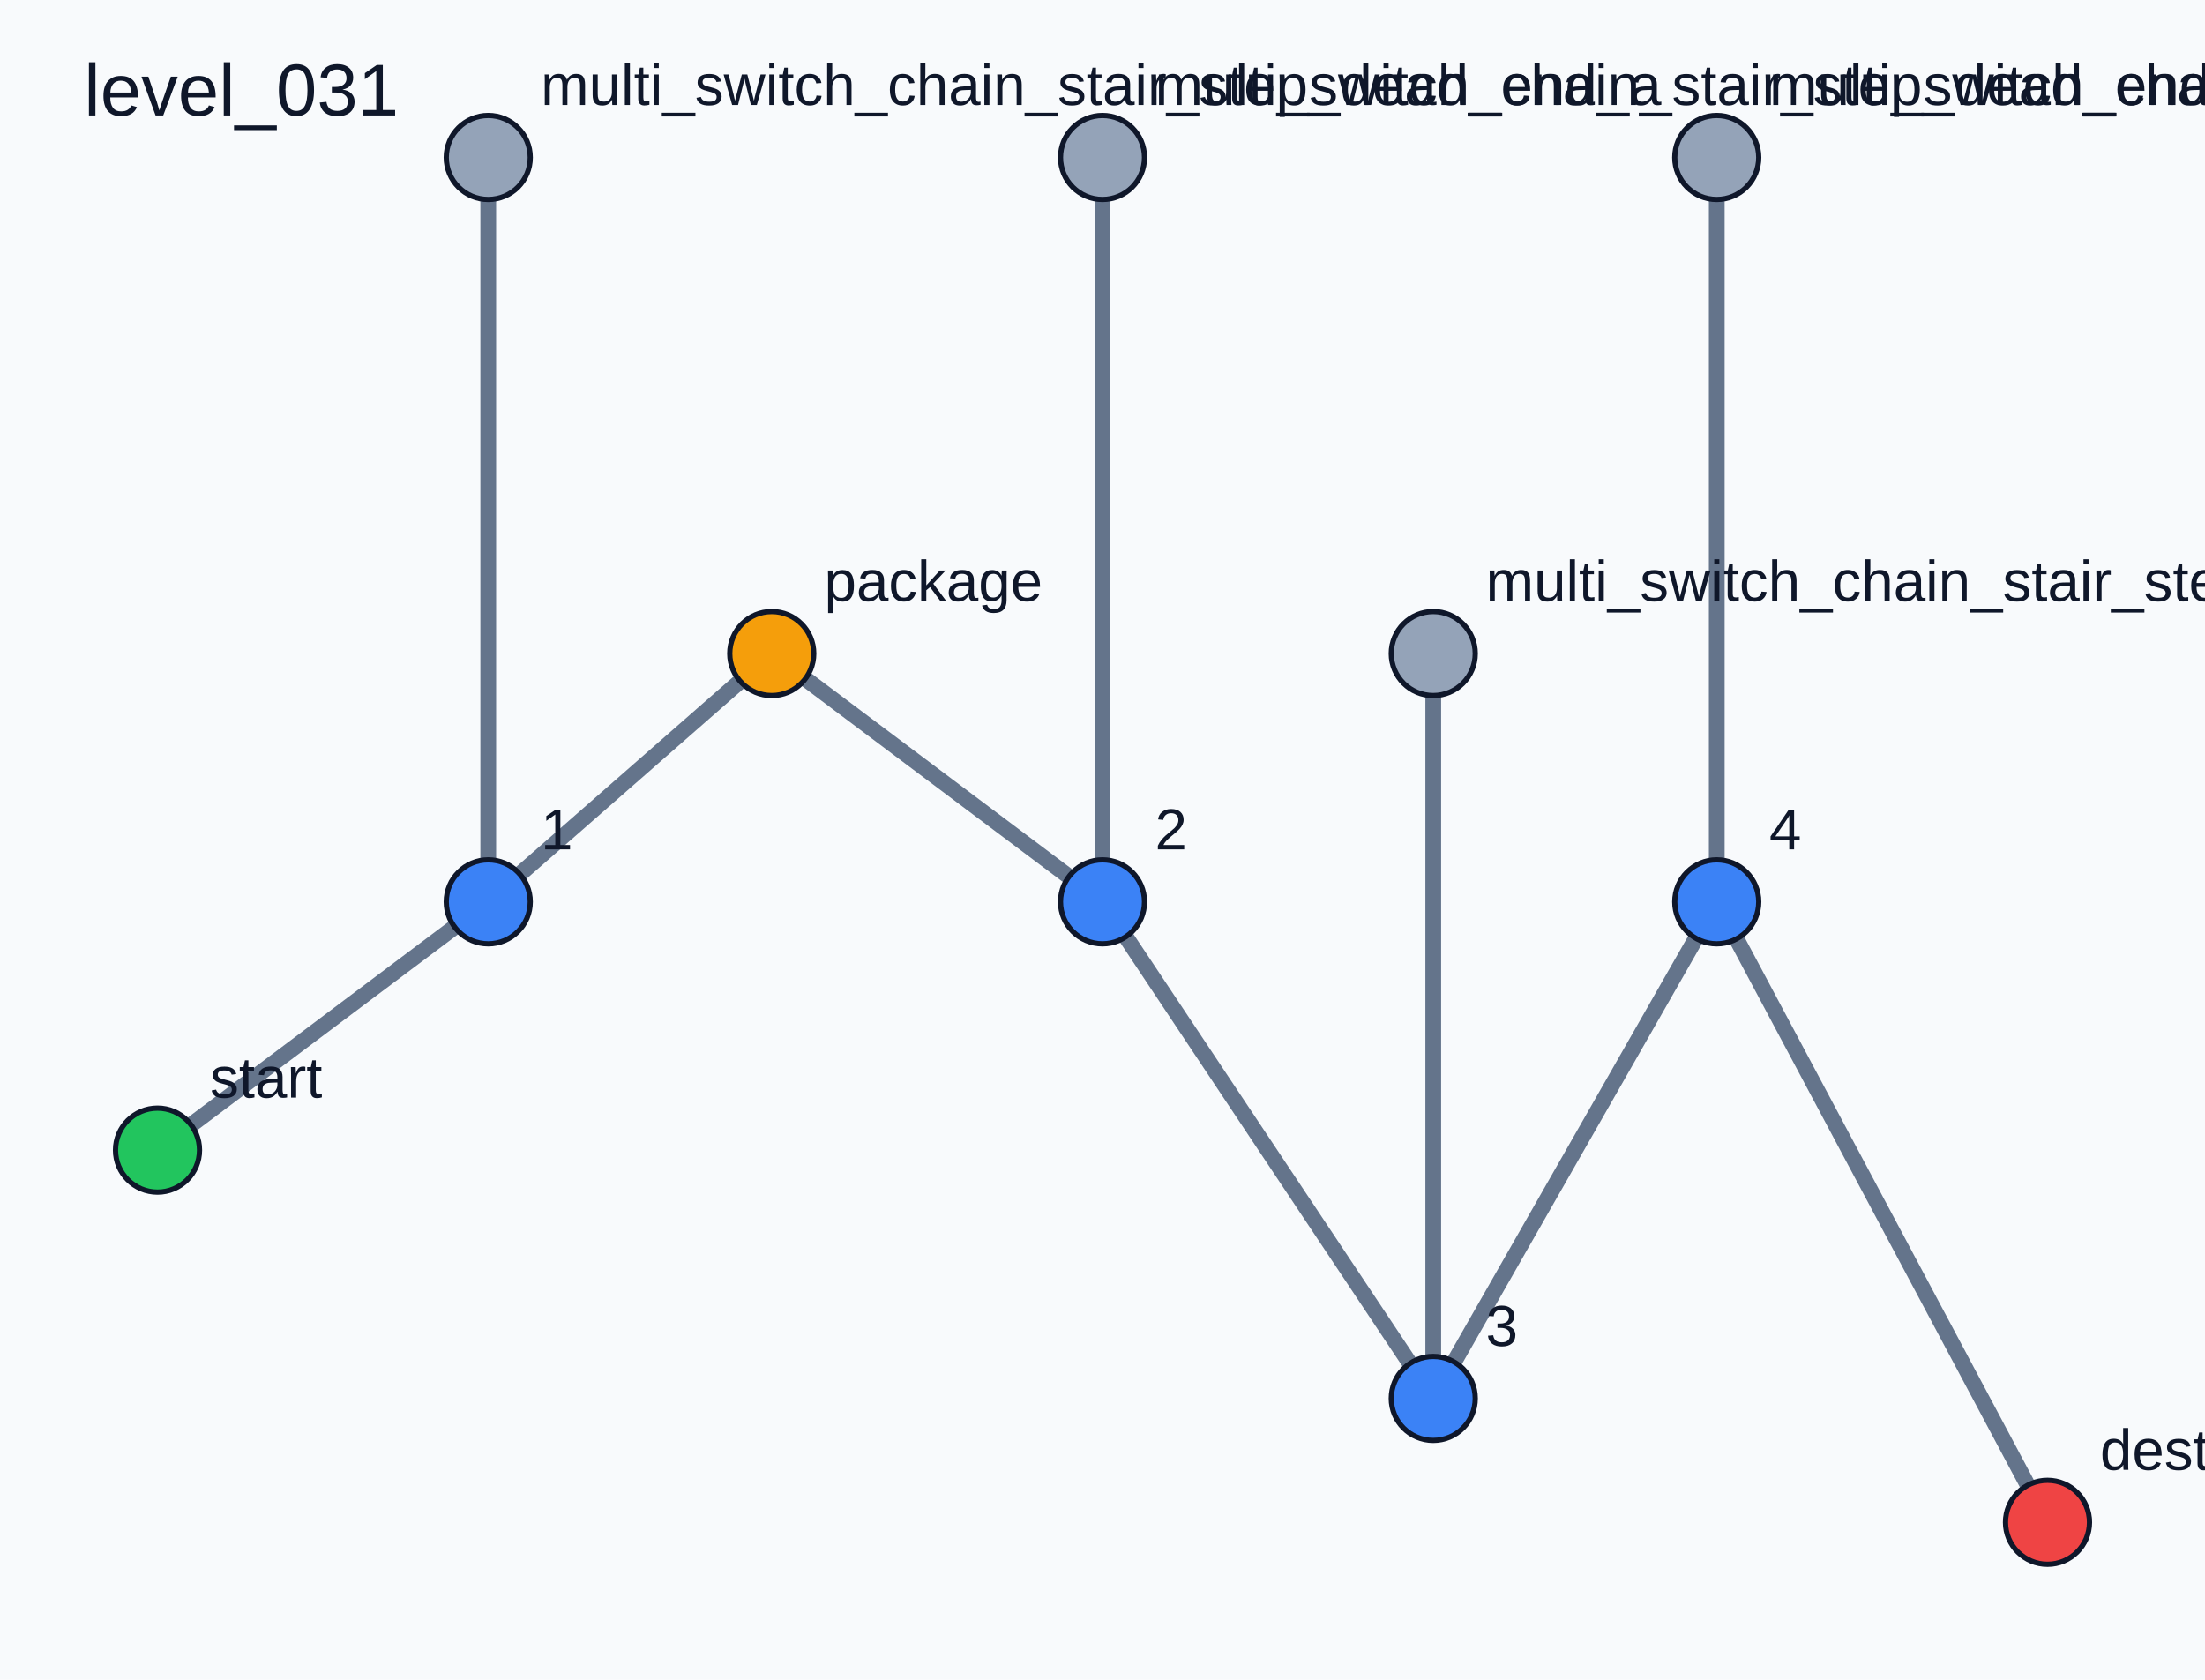
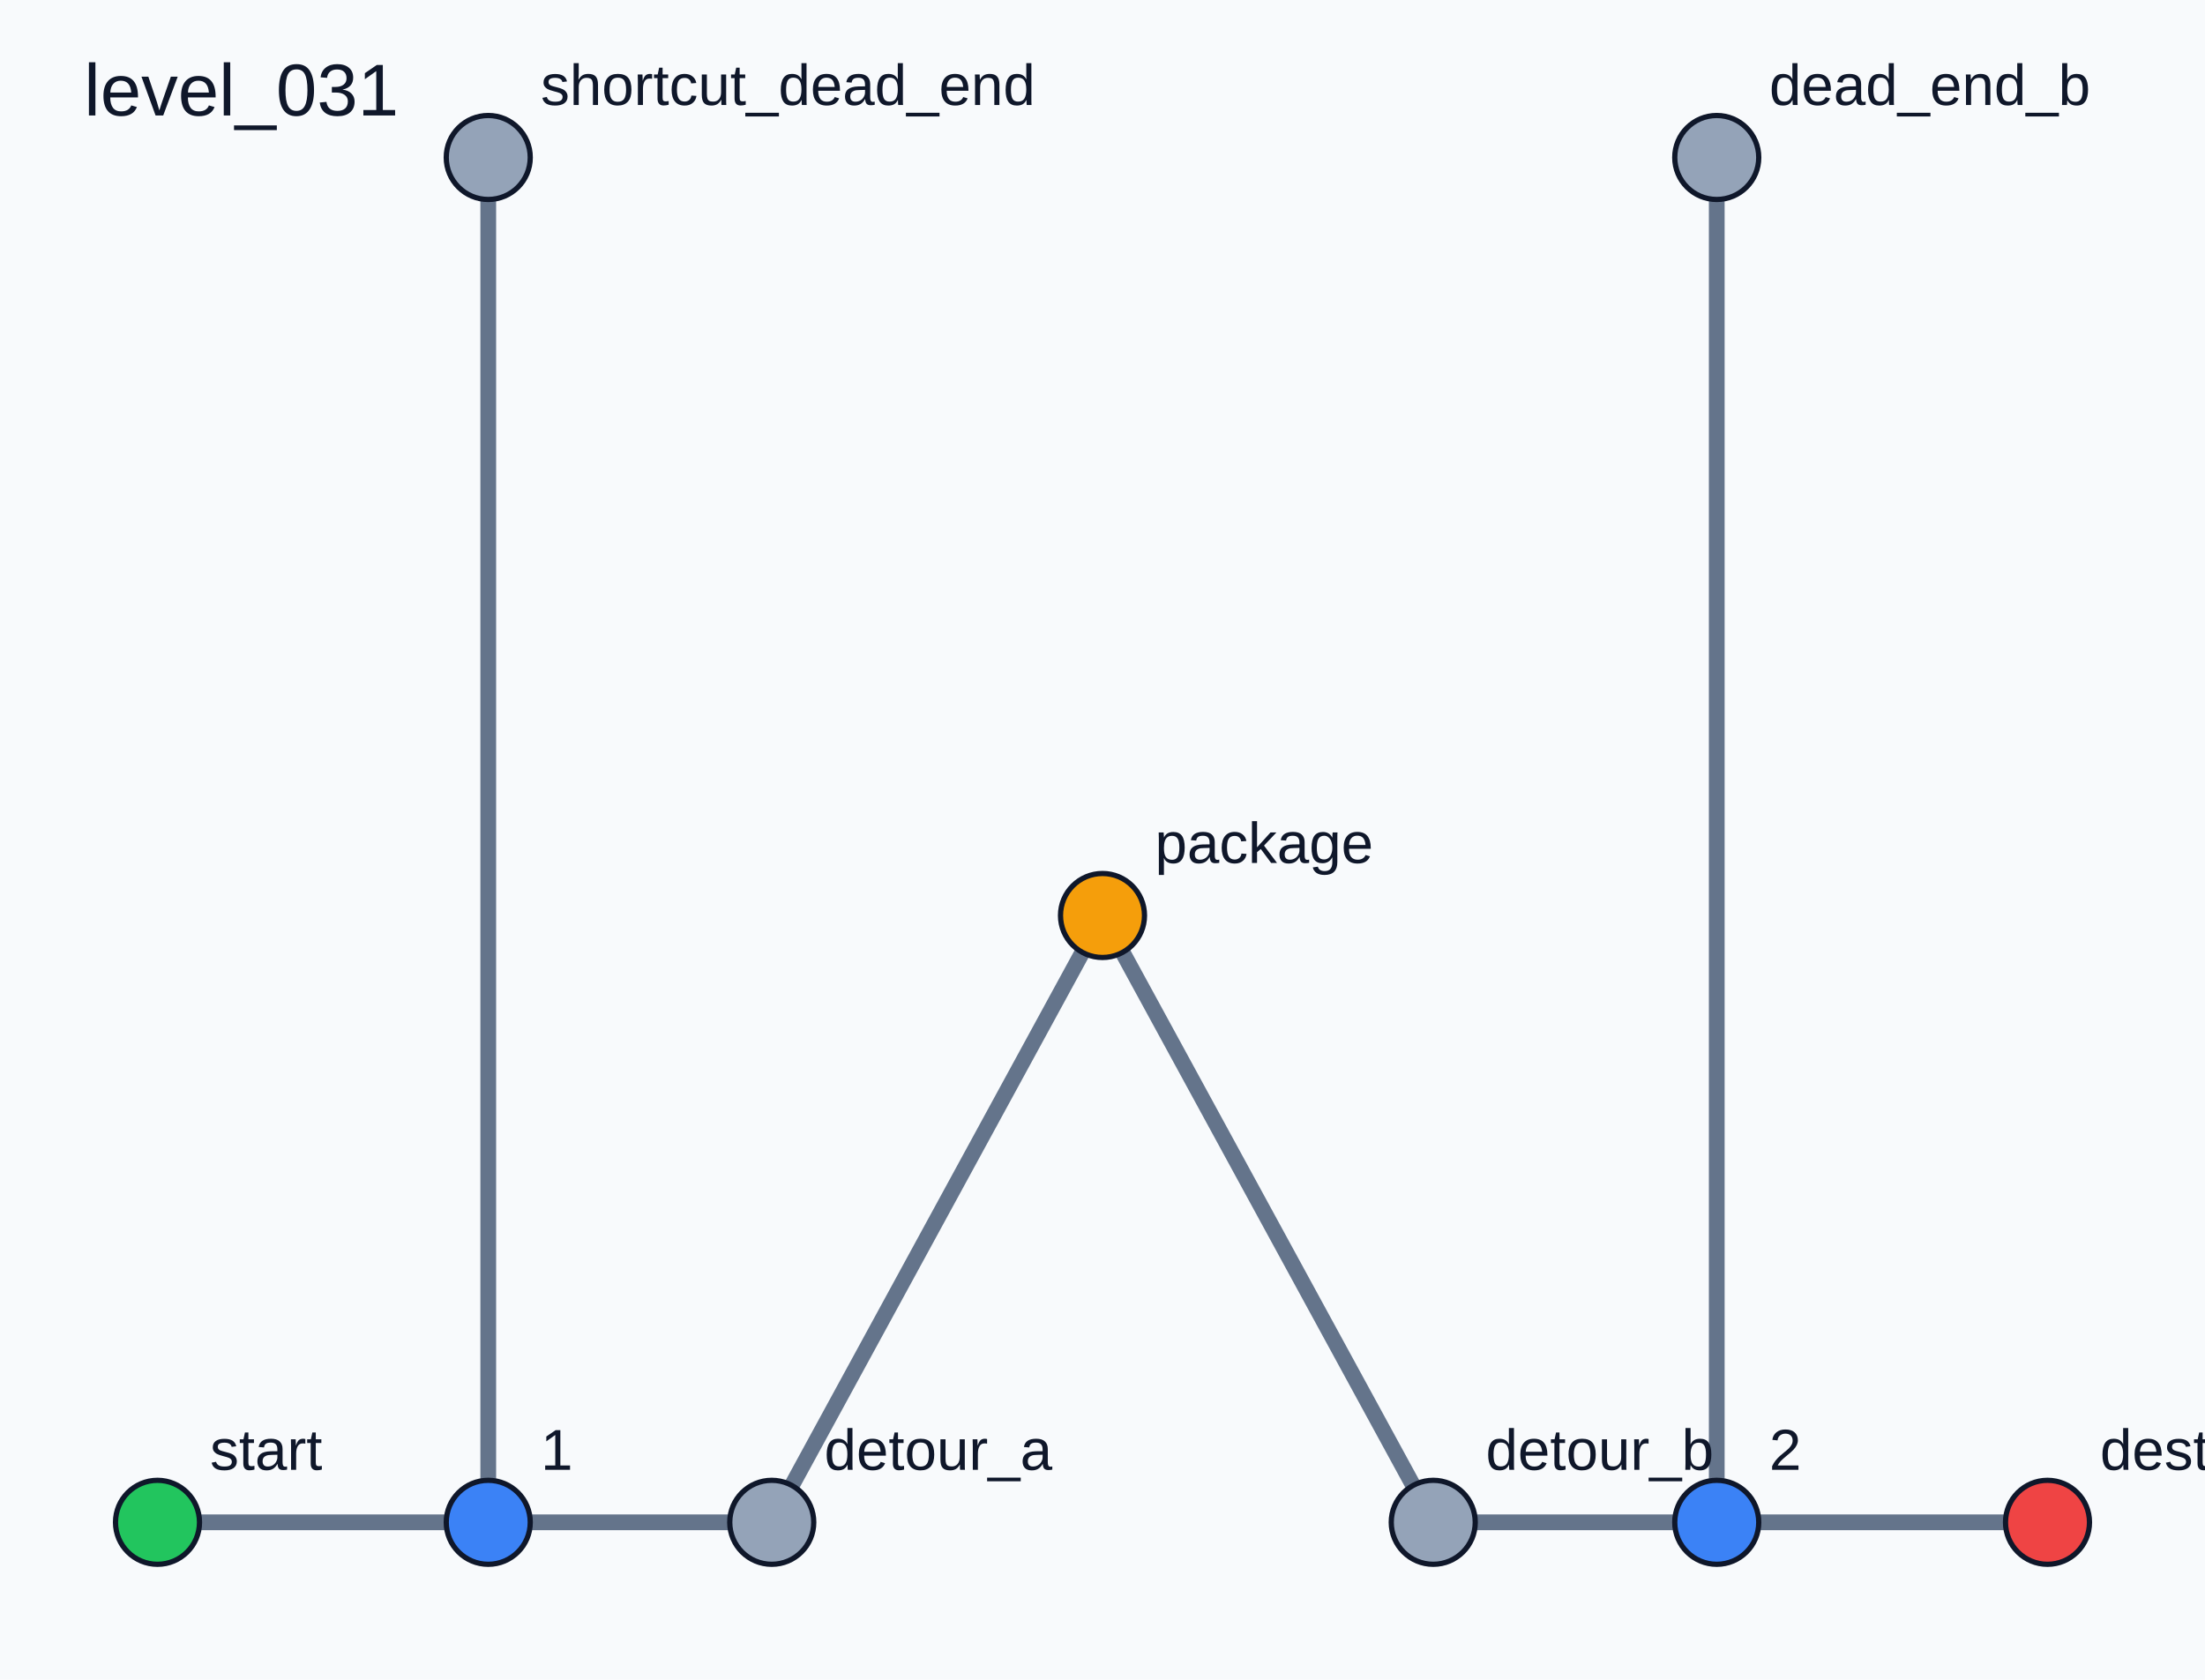
<svg xmlns="http://www.w3.org/2000/svg" width="420" height="320" viewBox="0 0 420 320">
  <rect width="100%" height="100%" fill="#f8fafc" />
  <text x="16" y="22" font-family="Arial" font-size="14" fill="#0f172a">level_031</text>
-   <line x1="30.0" y1="219.1" x2="93.0" y2="171.8" stroke="#64748b" stroke-width="3" />
-   <line x1="93.0" y1="171.8" x2="93.0" y2="30.0" stroke="#64748b" stroke-width="3" />
-   <line x1="93.0" y1="171.8" x2="147.0" y2="124.5" stroke="#64748b" stroke-width="3" />
-   <line x1="147.0" y1="124.5" x2="210.0" y2="171.8" stroke="#64748b" stroke-width="3" />
-   <line x1="210.0" y1="171.8" x2="210.0" y2="30.0" stroke="#64748b" stroke-width="3" />
-   <line x1="210.0" y1="171.8" x2="273.0" y2="266.4" stroke="#64748b" stroke-width="3" />
-   <line x1="273.0" y1="266.4" x2="273.0" y2="124.5" stroke="#64748b" stroke-width="3" />
-   <line x1="273.0" y1="266.4" x2="327.0" y2="171.8" stroke="#64748b" stroke-width="3" />
-   <line x1="327.0" y1="171.8" x2="327.0" y2="30.0" stroke="#64748b" stroke-width="3" />
-   <line x1="327.0" y1="171.8" x2="390.0" y2="290.0" stroke="#64748b" stroke-width="3" />
-   <circle cx="30.0" cy="219.1" r="8" fill="#22c55e" stroke="#0f172a" stroke-width="1" />
-   <text x="40.0" y="209.1" font-family="Arial" font-size="11" fill="#0f172a">start</text>
-   <circle cx="93.0" cy="171.8" r="8" fill="#3b82f6" stroke="#0f172a" stroke-width="1" />
-   <text x="103.0" y="161.8" font-family="Arial" font-size="11" fill="#0f172a">1</text>
-   <circle cx="147.0" cy="124.5" r="8" fill="#f59e0b" stroke="#0f172a" stroke-width="1" />
-   <text x="157.0" y="114.5" font-family="Arial" font-size="11" fill="#0f172a">package</text>
-   <circle cx="210.0" cy="171.8" r="8" fill="#3b82f6" stroke="#0f172a" stroke-width="1" />
-   <text x="220.0" y="161.8" font-family="Arial" font-size="11" fill="#0f172a">2</text>
-   <circle cx="273.0" cy="266.4" r="8" fill="#3b82f6" stroke="#0f172a" stroke-width="1" />
-   <text x="283.0" y="256.4" font-family="Arial" font-size="11" fill="#0f172a">3</text>
-   <circle cx="327.0" cy="171.8" r="8" fill="#3b82f6" stroke="#0f172a" stroke-width="1" />
-   <text x="337.0" y="161.8" font-family="Arial" font-size="11" fill="#0f172a">4</text>
+   <line x1="30.0" y1="290.0" x2="93.0" y2="290.0" stroke="#64748b" stroke-width="3" />
+   <line x1="93.0" y1="290.0" x2="93.0" y2="30.0" stroke="#64748b" stroke-width="3" />
+   <line x1="93.0" y1="290.0" x2="147.0" y2="290.0" stroke="#64748b" stroke-width="3" />
+   <line x1="147.0" y1="290.0" x2="210.0" y2="174.4" stroke="#64748b" stroke-width="3" />
+   <line x1="210.0" y1="174.4" x2="273.0" y2="290.0" stroke="#64748b" stroke-width="3" />
+   <line x1="273.0" y1="290.0" x2="327.0" y2="290.0" stroke="#64748b" stroke-width="3" />
+   <line x1="327.0" y1="290.0" x2="327.0" y2="30.0" stroke="#64748b" stroke-width="3" />
+   <line x1="327.0" y1="290.0" x2="390.0" y2="290.0" stroke="#64748b" stroke-width="3" />
+   <circle cx="30.0" cy="290.0" r="8" fill="#22c55e" stroke="#0f172a" stroke-width="1" />
+   <text x="40.0" y="280.0" font-family="Arial" font-size="11" fill="#0f172a">start</text>
+   <circle cx="93.0" cy="290.0" r="8" fill="#3b82f6" stroke="#0f172a" stroke-width="1" />
+   <text x="103.0" y="280.0" font-family="Arial" font-size="11" fill="#0f172a">1</text>
+   <circle cx="147.0" cy="290.0" r="8" fill="#94a3b8" stroke="#0f172a" stroke-width="1" />
+   <text x="157.0" y="280.0" font-family="Arial" font-size="11" fill="#0f172a">detour_a</text>
+   <circle cx="210.0" cy="174.4" r="8" fill="#f59e0b" stroke="#0f172a" stroke-width="1" />
+   <text x="220.0" y="164.4" font-family="Arial" font-size="11" fill="#0f172a">package</text>
+   <circle cx="273.0" cy="290.0" r="8" fill="#94a3b8" stroke="#0f172a" stroke-width="1" />
+   <text x="283.0" y="280.0" font-family="Arial" font-size="11" fill="#0f172a">detour_b</text>
+   <circle cx="327.0" cy="290.0" r="8" fill="#3b82f6" stroke="#0f172a" stroke-width="1" />
+   <text x="337.0" y="280.0" font-family="Arial" font-size="11" fill="#0f172a">2</text>
  <circle cx="390.0" cy="290.0" r="8" fill="#ef4444" stroke="#0f172a" stroke-width="1" />
  <text x="400.0" y="280.0" font-family="Arial" font-size="11" fill="#0f172a">destination</text>
  <circle cx="93.0" cy="30.0" r="8" fill="#94a3b8" stroke="#0f172a" stroke-width="1" />
-   <text x="103.0" y="20.0" font-family="Arial" font-size="11" fill="#0f172a">multi_switch_chain_stair_step_dead_end_a</text>
-   <circle cx="210.0" cy="30.0" r="8" fill="#94a3b8" stroke="#0f172a" stroke-width="1" />
-   <text x="220.0" y="20.0" font-family="Arial" font-size="11" fill="#0f172a">multi_switch_chain_stair_step_dead_end_b</text>
-   <circle cx="273.0" cy="124.5" r="8" fill="#94a3b8" stroke="#0f172a" stroke-width="1" />
-   <text x="283.0" y="114.5" font-family="Arial" font-size="11" fill="#0f172a">multi_switch_chain_stair_step_dead_end_c</text>
+   <text x="103.0" y="20.0" font-family="Arial" font-size="11" fill="#0f172a">shortcut_dead_end</text>
  <circle cx="327.0" cy="30.0" r="8" fill="#94a3b8" stroke="#0f172a" stroke-width="1" />
-   <text x="337.0" y="20.0" font-family="Arial" font-size="11" fill="#0f172a">multi_switch_chain_stair_step_dead_end_d</text>
+   <text x="337.0" y="20.0" font-family="Arial" font-size="11" fill="#0f172a">dead_end_b</text>
</svg>
